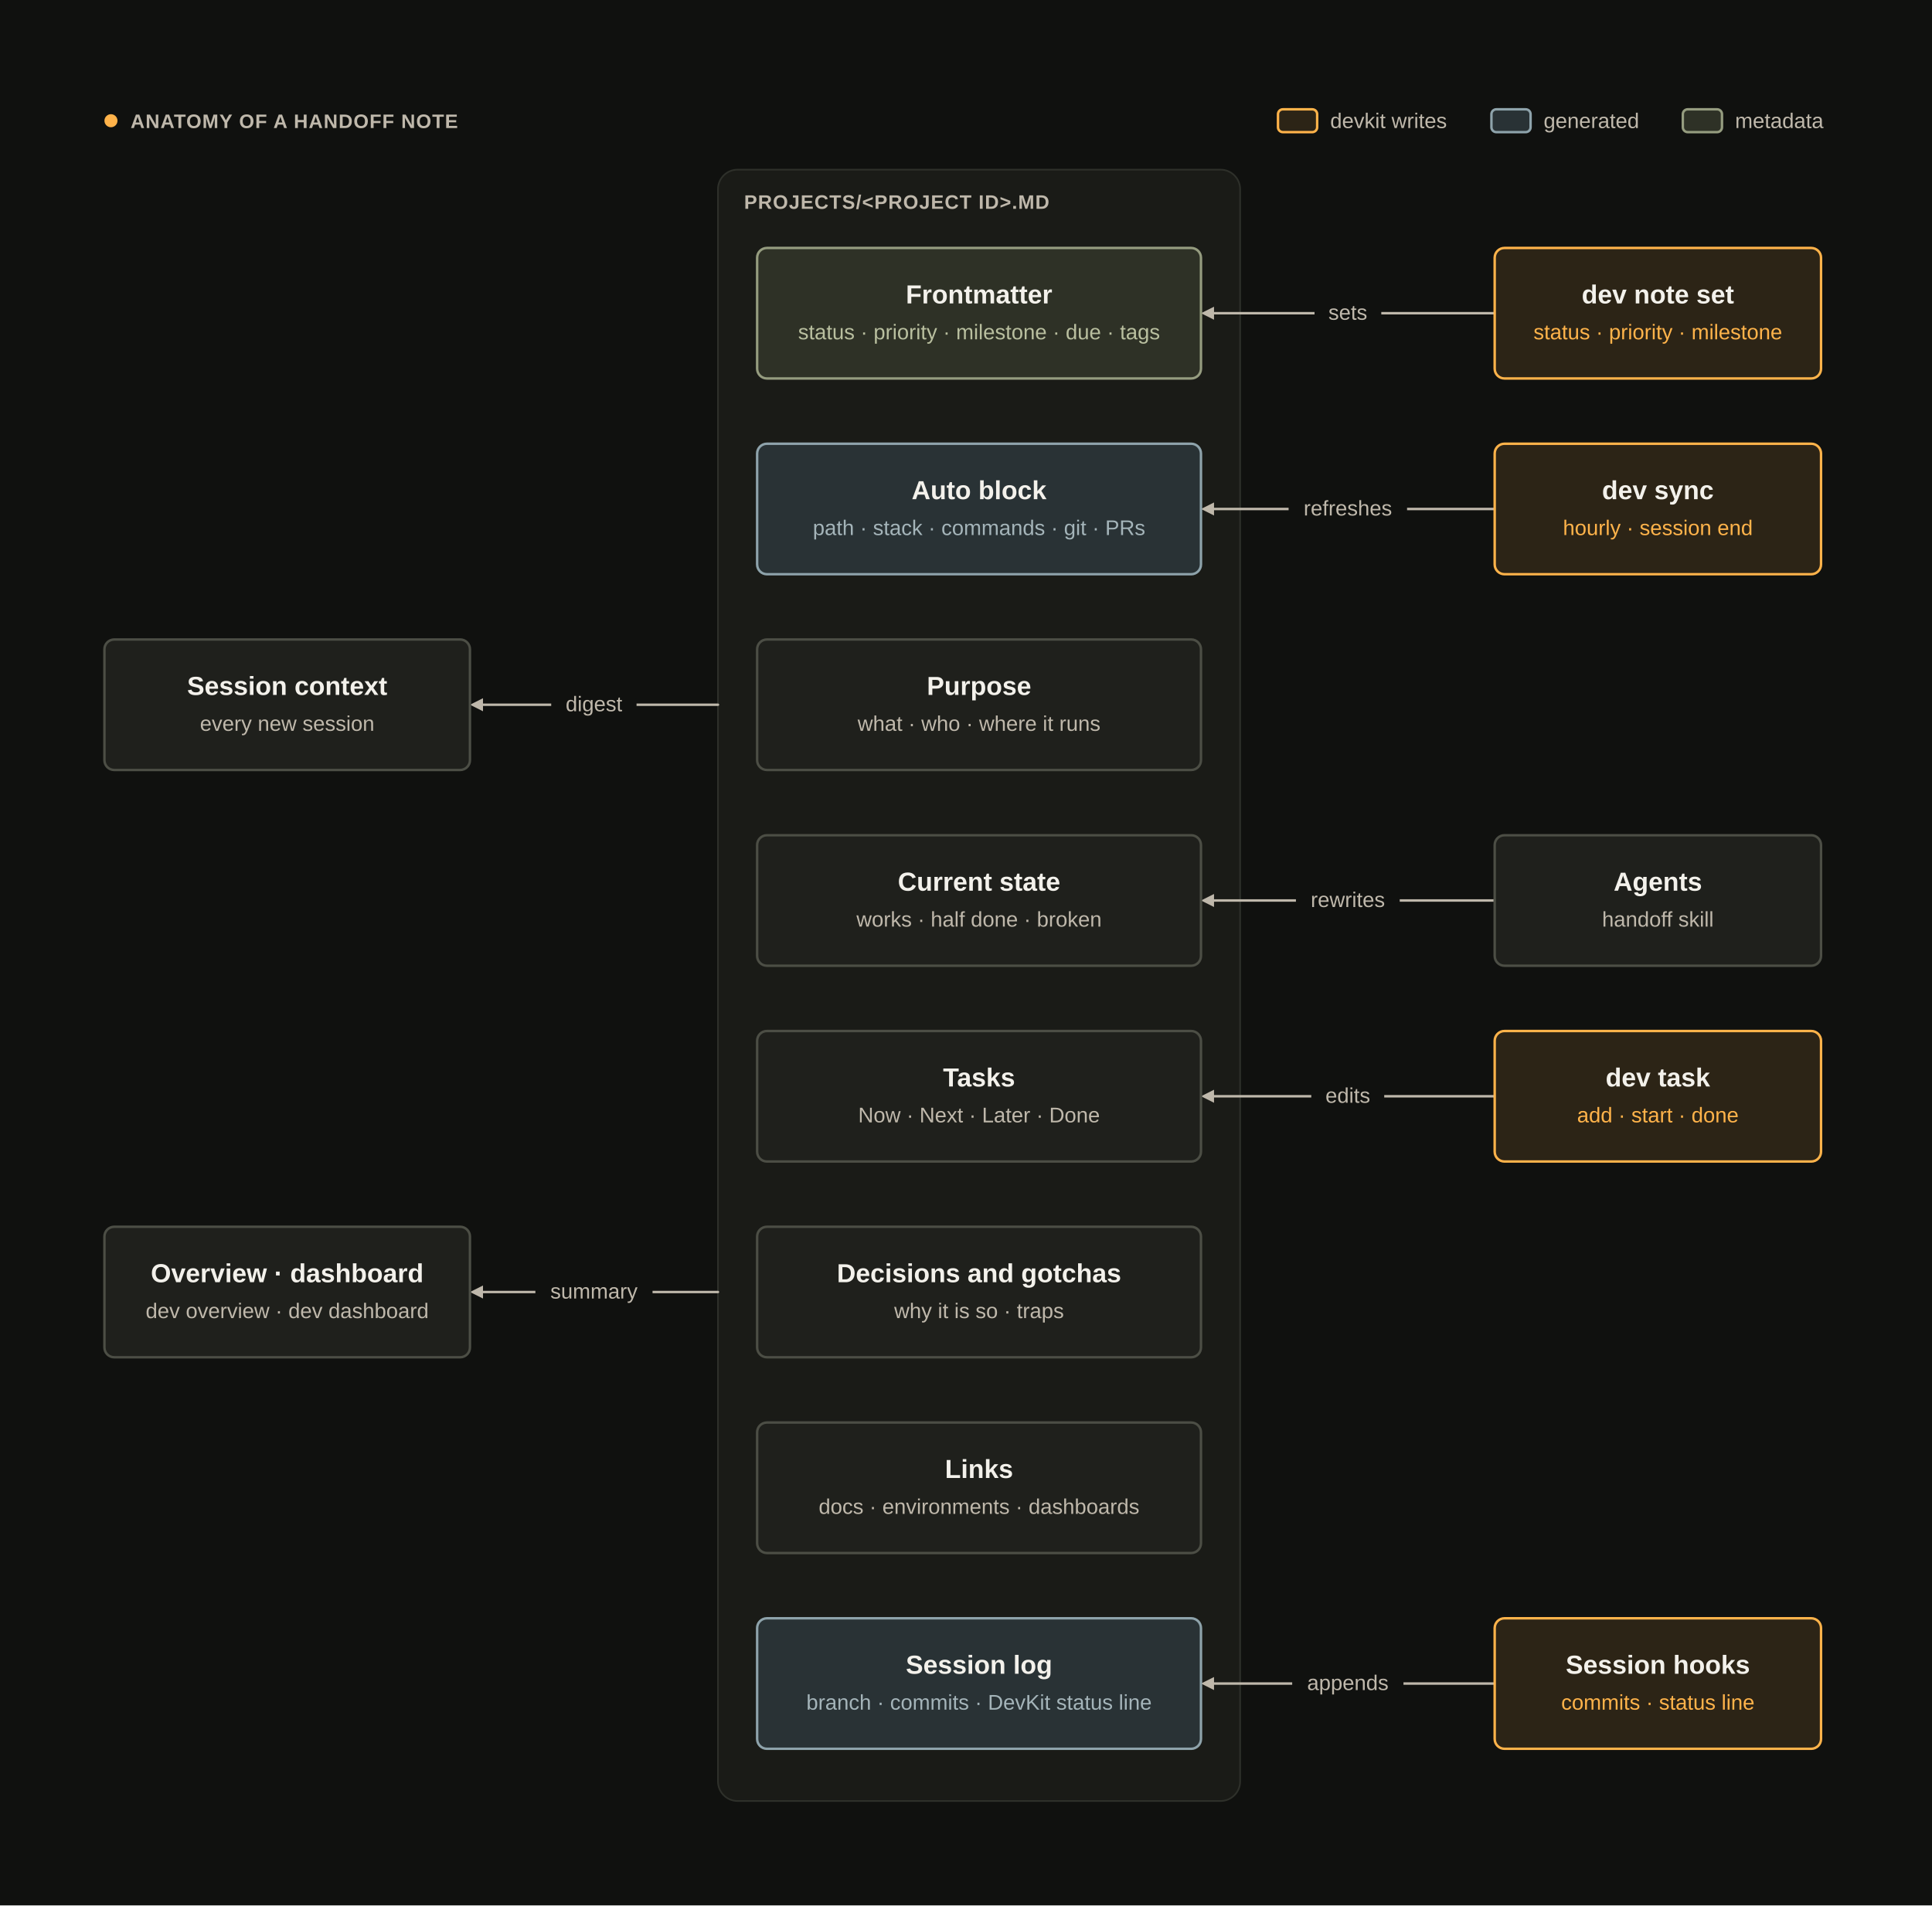
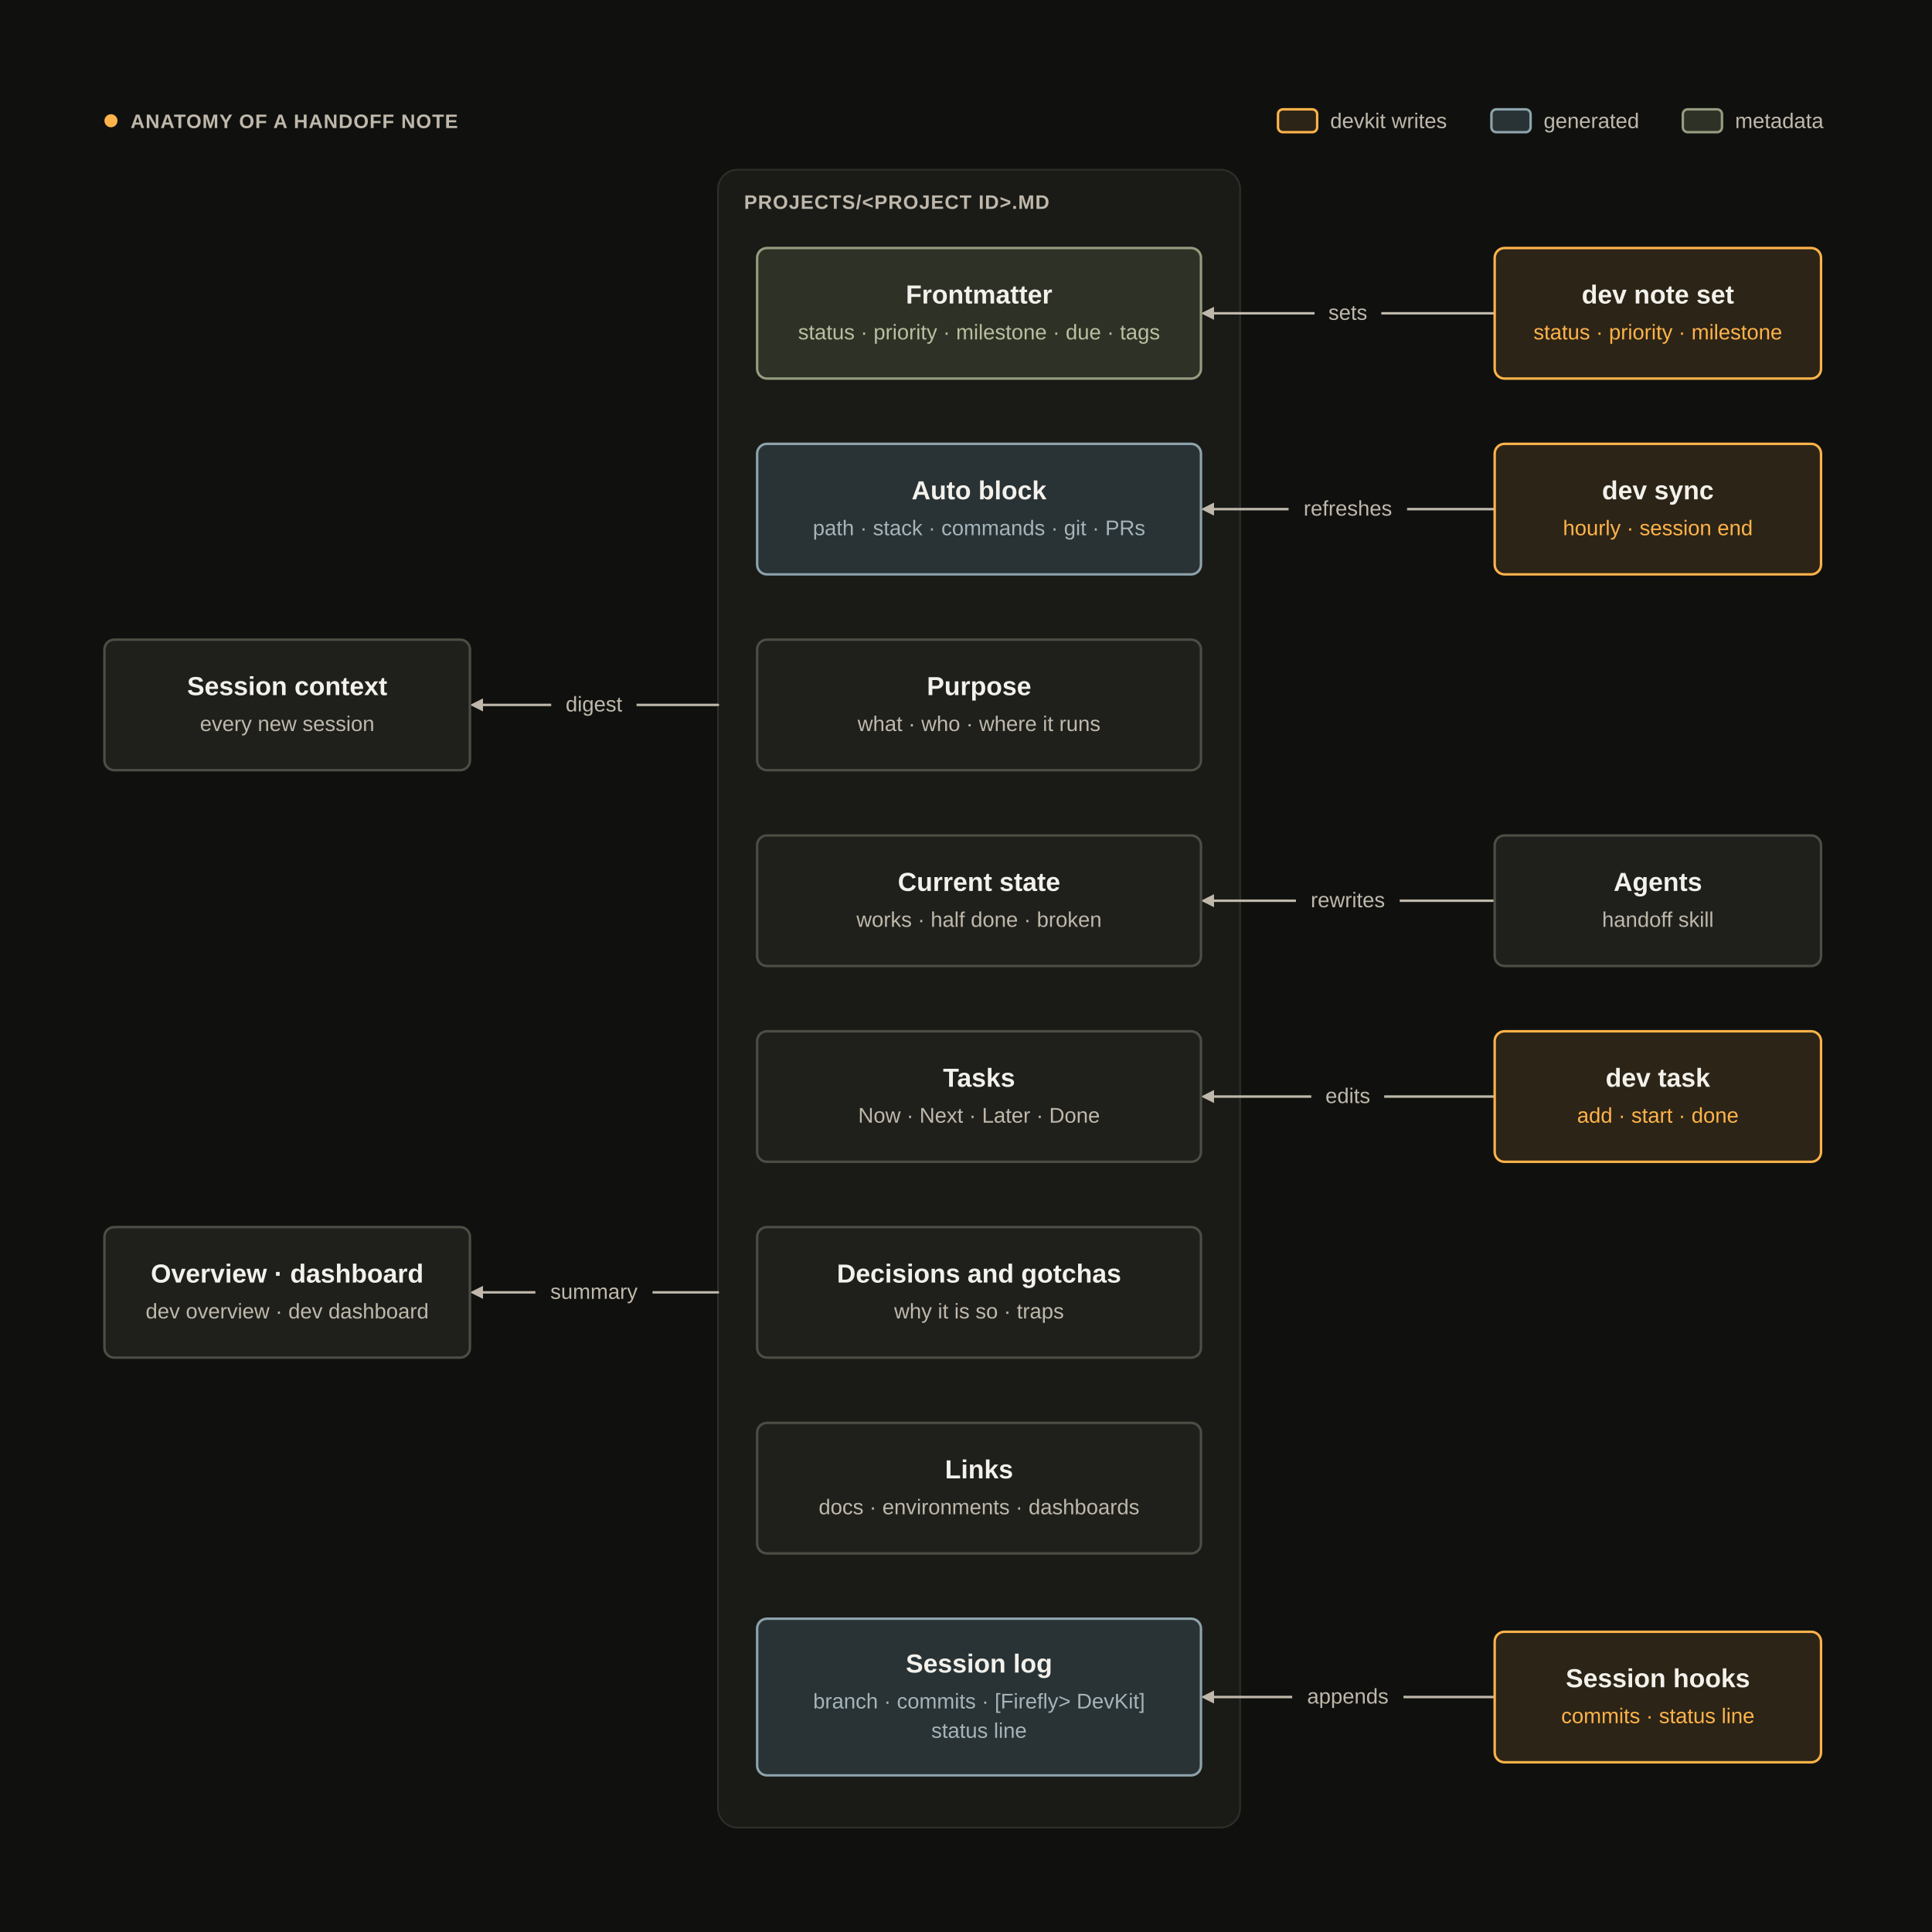
- <svg xmlns="http://www.w3.org/2000/svg" width="1184" height="1168" viewBox="0 0 1184 1168" role="img" aria-labelledby="dk-title dk-desc">
-   <rect width="1184" height="1168" fill="#10110F" />
+ <svg xmlns="http://www.w3.org/2000/svg" width="1184" height="1184" viewBox="0 0 1184 1184" role="img" aria-labelledby="dk-title dk-desc">
+   <rect width="1184" height="1184" fill="#10110F" />
  <g font-family="Manrope, 'Manrope Variable', system-ui, -apple-system, 'Segoe UI', Arial, sans-serif">
    <circle cx="68" cy="74" r="4" fill="#FFB34A" />
    <text x="80" y="78.5" font-size="12" font-weight="600" fill="#BFB8AB" letter-spacing="0.48">ANATOMY OF A HANDOFF NOTE</text>
    <text x="1063.3" y="78.5" font-size="13" font-weight="400" fill="#BFB8AB">metadata</text>
    <g transform="translate(1031.3,74)">
      <rect x="0" y="-7" width="24" height="14" rx="3" fill="#2E3126" stroke="#959C7F" stroke-width="1.5" />
    </g>
    <text x="946.0" y="78.5" font-size="13" font-weight="400" fill="#BFB8AB">generated</text>
    <g transform="translate(914.0,74)">
      <rect x="0" y="-7" width="24" height="14" rx="3" fill="#293235" stroke="#8EA3AB" stroke-width="1.5" />
    </g>
    <text x="815.2" y="78.5" font-size="13" font-weight="400" fill="#BFB8AB">devkit writes</text>
    <g transform="translate(783.2,74)">
      <rect x="0" y="-7" width="24" height="14" rx="3" fill="#2C2416" stroke="#FFB34A" stroke-width="1.5" />
    </g>
    <g transform="translate(64.0,152.0)">
-       <rect x="376.0" y="-48.0" width="320.0" height="1000.0" rx="12" fill="#1A1B17" stroke="#2E302A" stroke-width="1" />
+       <rect x="376.0" y="-48.0" width="320.0" height="1016.0" rx="12" fill="#1A1B17" stroke="#2E302A" stroke-width="1" />
      <text x="392.0" y="-24.0" font-size="12" font-weight="600" fill="#BFB8AB" text-anchor="start" letter-spacing="0.48">PROJECTS/&lt;PROJECT ID&gt;.MD</text>
      <path d="M852.0,40.0 L679.5,40.0" fill="none" stroke="#BFB8AB" stroke-width="1.5" stroke-linejoin="round" stroke-linecap="round" />
      <polygon points="672.0,40.0 680.0,36.0 680.0,44.0" fill="#BFB8AB" />
      <rect x="741.6" y="28.0" width="40.9" height="24.0" rx="11.0" fill="#10110F" />
      <text x="762.0" y="44.0" font-size="13" font-weight="400" fill="#BFB8AB" text-anchor="middle">sets</text>
      <path d="M852.0,160.0 L679.5,160.0" fill="none" stroke="#BFB8AB" stroke-width="1.5" stroke-linejoin="round" stroke-linecap="round" />
      <polygon points="672.0,160.0 680.0,156.0 680.0,164.0" fill="#BFB8AB" />
      <rect x="725.7" y="148.0" width="72.6" height="24.0" rx="11.0" fill="#10110F" />
      <text x="762.0" y="164.0" font-size="13" font-weight="400" fill="#BFB8AB" text-anchor="middle">refreshes</text>
      <path d="M852.0,400.0 L679.5,400.0" fill="none" stroke="#BFB8AB" stroke-width="1.5" stroke-linejoin="round" stroke-linecap="round" />
      <polygon points="672.0,400.0 680.0,396.0 680.0,404.0" fill="#BFB8AB" />
      <rect x="730.2" y="388.0" width="63.6" height="24.0" rx="11.0" fill="#10110F" />
      <text x="762.0" y="404.0" font-size="13" font-weight="400" fill="#BFB8AB" text-anchor="middle">rewrites</text>
      <path d="M852.0,520.0 L679.5,520.0" fill="none" stroke="#BFB8AB" stroke-width="1.5" stroke-linejoin="round" stroke-linecap="round" />
      <polygon points="672.0,520.0 680.0,516.0 680.0,524.0" fill="#BFB8AB" />
      <rect x="739.6" y="508.0" width="44.7" height="24.0" rx="11.0" fill="#10110F" />
      <text x="762.0" y="524.0" font-size="13" font-weight="400" fill="#BFB8AB" text-anchor="middle">edits</text>
-       <path d="M852.0,880.0 L679.5,880.0" fill="none" stroke="#BFB8AB" stroke-width="1.5" stroke-linejoin="round" stroke-linecap="round" />
-       <polygon points="672.0,880.0 680.0,876.0 680.0,884.0" fill="#BFB8AB" />
-       <rect x="727.9" y="868.0" width="68.2" height="24.0" rx="11.0" fill="#10110F" />
-       <text x="762.0" y="884.0" font-size="13" font-weight="400" fill="#BFB8AB" text-anchor="middle">appends</text>
+       <path d="M852.0,888.0 L679.5,888.0" fill="none" stroke="#BFB8AB" stroke-width="1.5" stroke-linejoin="round" stroke-linecap="round" />
+       <polygon points="672.0,888.0 680.0,884.0 680.0,892.0" fill="#BFB8AB" />
+       <rect x="727.9" y="876.0" width="68.2" height="24.0" rx="11.0" fill="#10110F" />
+       <text x="762.0" y="892.0" font-size="13" font-weight="400" fill="#BFB8AB" text-anchor="middle">appends</text>
      <path d="M376.0,280.0 L231.5,280.0" fill="none" stroke="#BFB8AB" stroke-width="1.5" stroke-linejoin="round" stroke-linecap="round" />
      <polygon points="224.0,280.0 232.0,276.0 232.0,284.0" fill="#BFB8AB" />
      <rect x="273.8" y="268.0" width="52.3" height="24.0" rx="11.0" fill="#10110F" />
      <text x="300.0" y="284.0" font-size="13" font-weight="400" fill="#BFB8AB" text-anchor="middle">digest</text>
      <path d="M376.0,640.0 L231.5,640.0" fill="none" stroke="#BFB8AB" stroke-width="1.5" stroke-linejoin="round" stroke-linecap="round" />
      <polygon points="224.0,640.0 232.0,636.0 232.0,644.0" fill="#BFB8AB" />
      <rect x="264.1" y="628.0" width="71.8" height="24.0" rx="11.0" fill="#10110F" />
      <text x="300.0" y="644.0" font-size="13" font-weight="400" fill="#BFB8AB" text-anchor="middle">summary</text>
      <rect x="400.0" y="0.0" width="272.0" height="80.0" rx="6.0" fill="#2E3126" stroke="#959C7F" stroke-width="1.5" />
      <text x="536.0" y="34.0" font-size="16" font-weight="600" fill="#F3F1EB" text-anchor="middle">Frontmatter</text>
      <text x="536.0" y="56.0" font-size="13" font-weight="400" fill="#B9BF9F" text-anchor="middle">status · priority · milestone · due · tags</text>
      <rect x="400.0" y="120.0" width="272.0" height="80.0" rx="6.0" fill="#293235" stroke="#8EA3AB" stroke-width="1.5" />
      <text x="536.0" y="154.0" font-size="16" font-weight="600" fill="#F3F1EB" text-anchor="middle">Auto block</text>
      <text x="536.0" y="176.0" font-size="13" font-weight="400" fill="#A4B4B9" text-anchor="middle">path · stack · commands · git · PRs</text>
      <rect x="400.0" y="240.0" width="272.0" height="80.0" rx="6.0" fill="#1F201C" stroke="#4C4E45" stroke-width="1.5" />
      <text x="536.0" y="274.0" font-size="16" font-weight="600" fill="#F3F1EB" text-anchor="middle">Purpose</text>
      <text x="536.0" y="296.0" font-size="13" font-weight="400" fill="#BFB8AB" text-anchor="middle">what · who · where it runs</text>
      <rect x="400.0" y="360.0" width="272.0" height="80.0" rx="6.0" fill="#1F201C" stroke="#4C4E45" stroke-width="1.5" />
      <text x="536.0" y="394.0" font-size="16" font-weight="600" fill="#F3F1EB" text-anchor="middle">Current state</text>
      <text x="536.0" y="416.0" font-size="13" font-weight="400" fill="#BFB8AB" text-anchor="middle">works · half done · broken</text>
      <rect x="400.0" y="480.0" width="272.0" height="80.0" rx="6.0" fill="#1F201C" stroke="#4C4E45" stroke-width="1.5" />
      <text x="536.0" y="514.0" font-size="16" font-weight="600" fill="#F3F1EB" text-anchor="middle">Tasks</text>
      <text x="536.0" y="536.0" font-size="13" font-weight="400" fill="#BFB8AB" text-anchor="middle">Now · Next · Later · Done</text>
      <rect x="400.0" y="600.0" width="272.0" height="80.0" rx="6.0" fill="#1F201C" stroke="#4C4E45" stroke-width="1.5" />
      <text x="536.0" y="634.0" font-size="16" font-weight="600" fill="#F3F1EB" text-anchor="middle">Decisions and gotchas</text>
      <text x="536.0" y="656.0" font-size="13" font-weight="400" fill="#BFB8AB" text-anchor="middle">why it is so · traps</text>
      <rect x="400.0" y="720.0" width="272.0" height="80.0" rx="6.0" fill="#1F201C" stroke="#4C4E45" stroke-width="1.5" />
      <text x="536.0" y="754.0" font-size="16" font-weight="600" fill="#F3F1EB" text-anchor="middle">Links</text>
      <text x="536.0" y="776.0" font-size="13" font-weight="400" fill="#BFB8AB" text-anchor="middle">docs · environments · dashboards</text>
-       <rect x="400.0" y="840.0" width="272.0" height="80.0" rx="6.0" fill="#293235" stroke="#8EA3AB" stroke-width="1.5" />
-       <text x="536.0" y="874.0" font-size="16" font-weight="600" fill="#F3F1EB" text-anchor="middle">Session log</text>
-       <text x="536.0" y="896.0" font-size="13" font-weight="400" fill="#A4B4B9" text-anchor="middle">branch · commits · DevKit status line</text>
+       <rect x="400.0" y="840.0" width="272.0" height="96.0" rx="6.0" fill="#293235" stroke="#8EA3AB" stroke-width="1.5" />
+       <text x="536.0" y="873.0" font-size="16" font-weight="600" fill="#F3F1EB" text-anchor="middle">Session log</text>
+       <text x="536.0" y="895.0" font-size="13" font-weight="400" fill="#A4B4B9" text-anchor="middle">branch · commits · [Firefly&gt; DevKit]</text>
+       <text x="536.0" y="913.0" font-size="13" font-weight="400" fill="#A4B4B9" text-anchor="middle">status line</text>
      <rect x="852.0" y="0.0" width="200.0" height="80.0" rx="6.0" fill="#2C2416" stroke="#FFB34A" stroke-width="1.5" />
      <text x="952.0" y="34.0" font-size="16" font-weight="600" fill="#F3F1EB" text-anchor="middle">dev note set</text>
      <text x="952.0" y="56.0" font-size="13" font-weight="400" fill="#FFB34A" text-anchor="middle">status · priority · milestone</text>
      <rect x="852.0" y="120.0" width="200.0" height="80.0" rx="6.0" fill="#2C2416" stroke="#FFB34A" stroke-width="1.5" />
      <text x="952.0" y="154.0" font-size="16" font-weight="600" fill="#F3F1EB" text-anchor="middle">dev sync</text>
      <text x="952.0" y="176.0" font-size="13" font-weight="400" fill="#FFB34A" text-anchor="middle">hourly · session end</text>
      <rect x="852.0" y="360.0" width="200.0" height="80.0" rx="6.0" fill="#1F201C" stroke="#4C4E45" stroke-width="1.5" />
      <text x="952.0" y="394.0" font-size="16" font-weight="600" fill="#F3F1EB" text-anchor="middle">Agents</text>
      <text x="952.0" y="416.0" font-size="13" font-weight="400" fill="#BFB8AB" text-anchor="middle">handoff skill</text>
      <rect x="852.0" y="480.0" width="200.0" height="80.0" rx="6.0" fill="#2C2416" stroke="#FFB34A" stroke-width="1.5" />
      <text x="952.0" y="514.0" font-size="16" font-weight="600" fill="#F3F1EB" text-anchor="middle">dev task</text>
      <text x="952.0" y="536.0" font-size="13" font-weight="400" fill="#FFB34A" text-anchor="middle">add · start · done</text>
-       <rect x="852.0" y="840.0" width="200.0" height="80.0" rx="6.0" fill="#2C2416" stroke="#FFB34A" stroke-width="1.5" />
-       <text x="952.0" y="874.0" font-size="16" font-weight="600" fill="#F3F1EB" text-anchor="middle">Session hooks</text>
-       <text x="952.0" y="896.0" font-size="13" font-weight="400" fill="#FFB34A" text-anchor="middle">commits · status line</text>
+       <rect x="852.0" y="848.0" width="200.0" height="80.0" rx="6.0" fill="#2C2416" stroke="#FFB34A" stroke-width="1.5" />
+       <text x="952.0" y="882.0" font-size="16" font-weight="600" fill="#F3F1EB" text-anchor="middle">Session hooks</text>
+       <text x="952.0" y="904.0" font-size="13" font-weight="400" fill="#FFB34A" text-anchor="middle">commits · status line</text>
      <rect x="0.0" y="240.0" width="224.0" height="80.0" rx="6.0" fill="#1F201C" stroke="#4C4E45" stroke-width="1.5" />
      <text x="112.0" y="274.0" font-size="16" font-weight="600" fill="#F3F1EB" text-anchor="middle">Session context</text>
      <text x="112.0" y="296.0" font-size="13" font-weight="400" fill="#BFB8AB" text-anchor="middle">every new session</text>
      <rect x="0.0" y="600.0" width="224.0" height="80.0" rx="6.0" fill="#1F201C" stroke="#4C4E45" stroke-width="1.5" />
      <text x="112.0" y="634.0" font-size="16" font-weight="600" fill="#F3F1EB" text-anchor="middle">Overview · dashboard</text>
      <text x="112.0" y="656.0" font-size="13" font-weight="400" fill="#BFB8AB" text-anchor="middle">dev overview · dev dashboard</text>
    </g>
  </g>
</svg>
